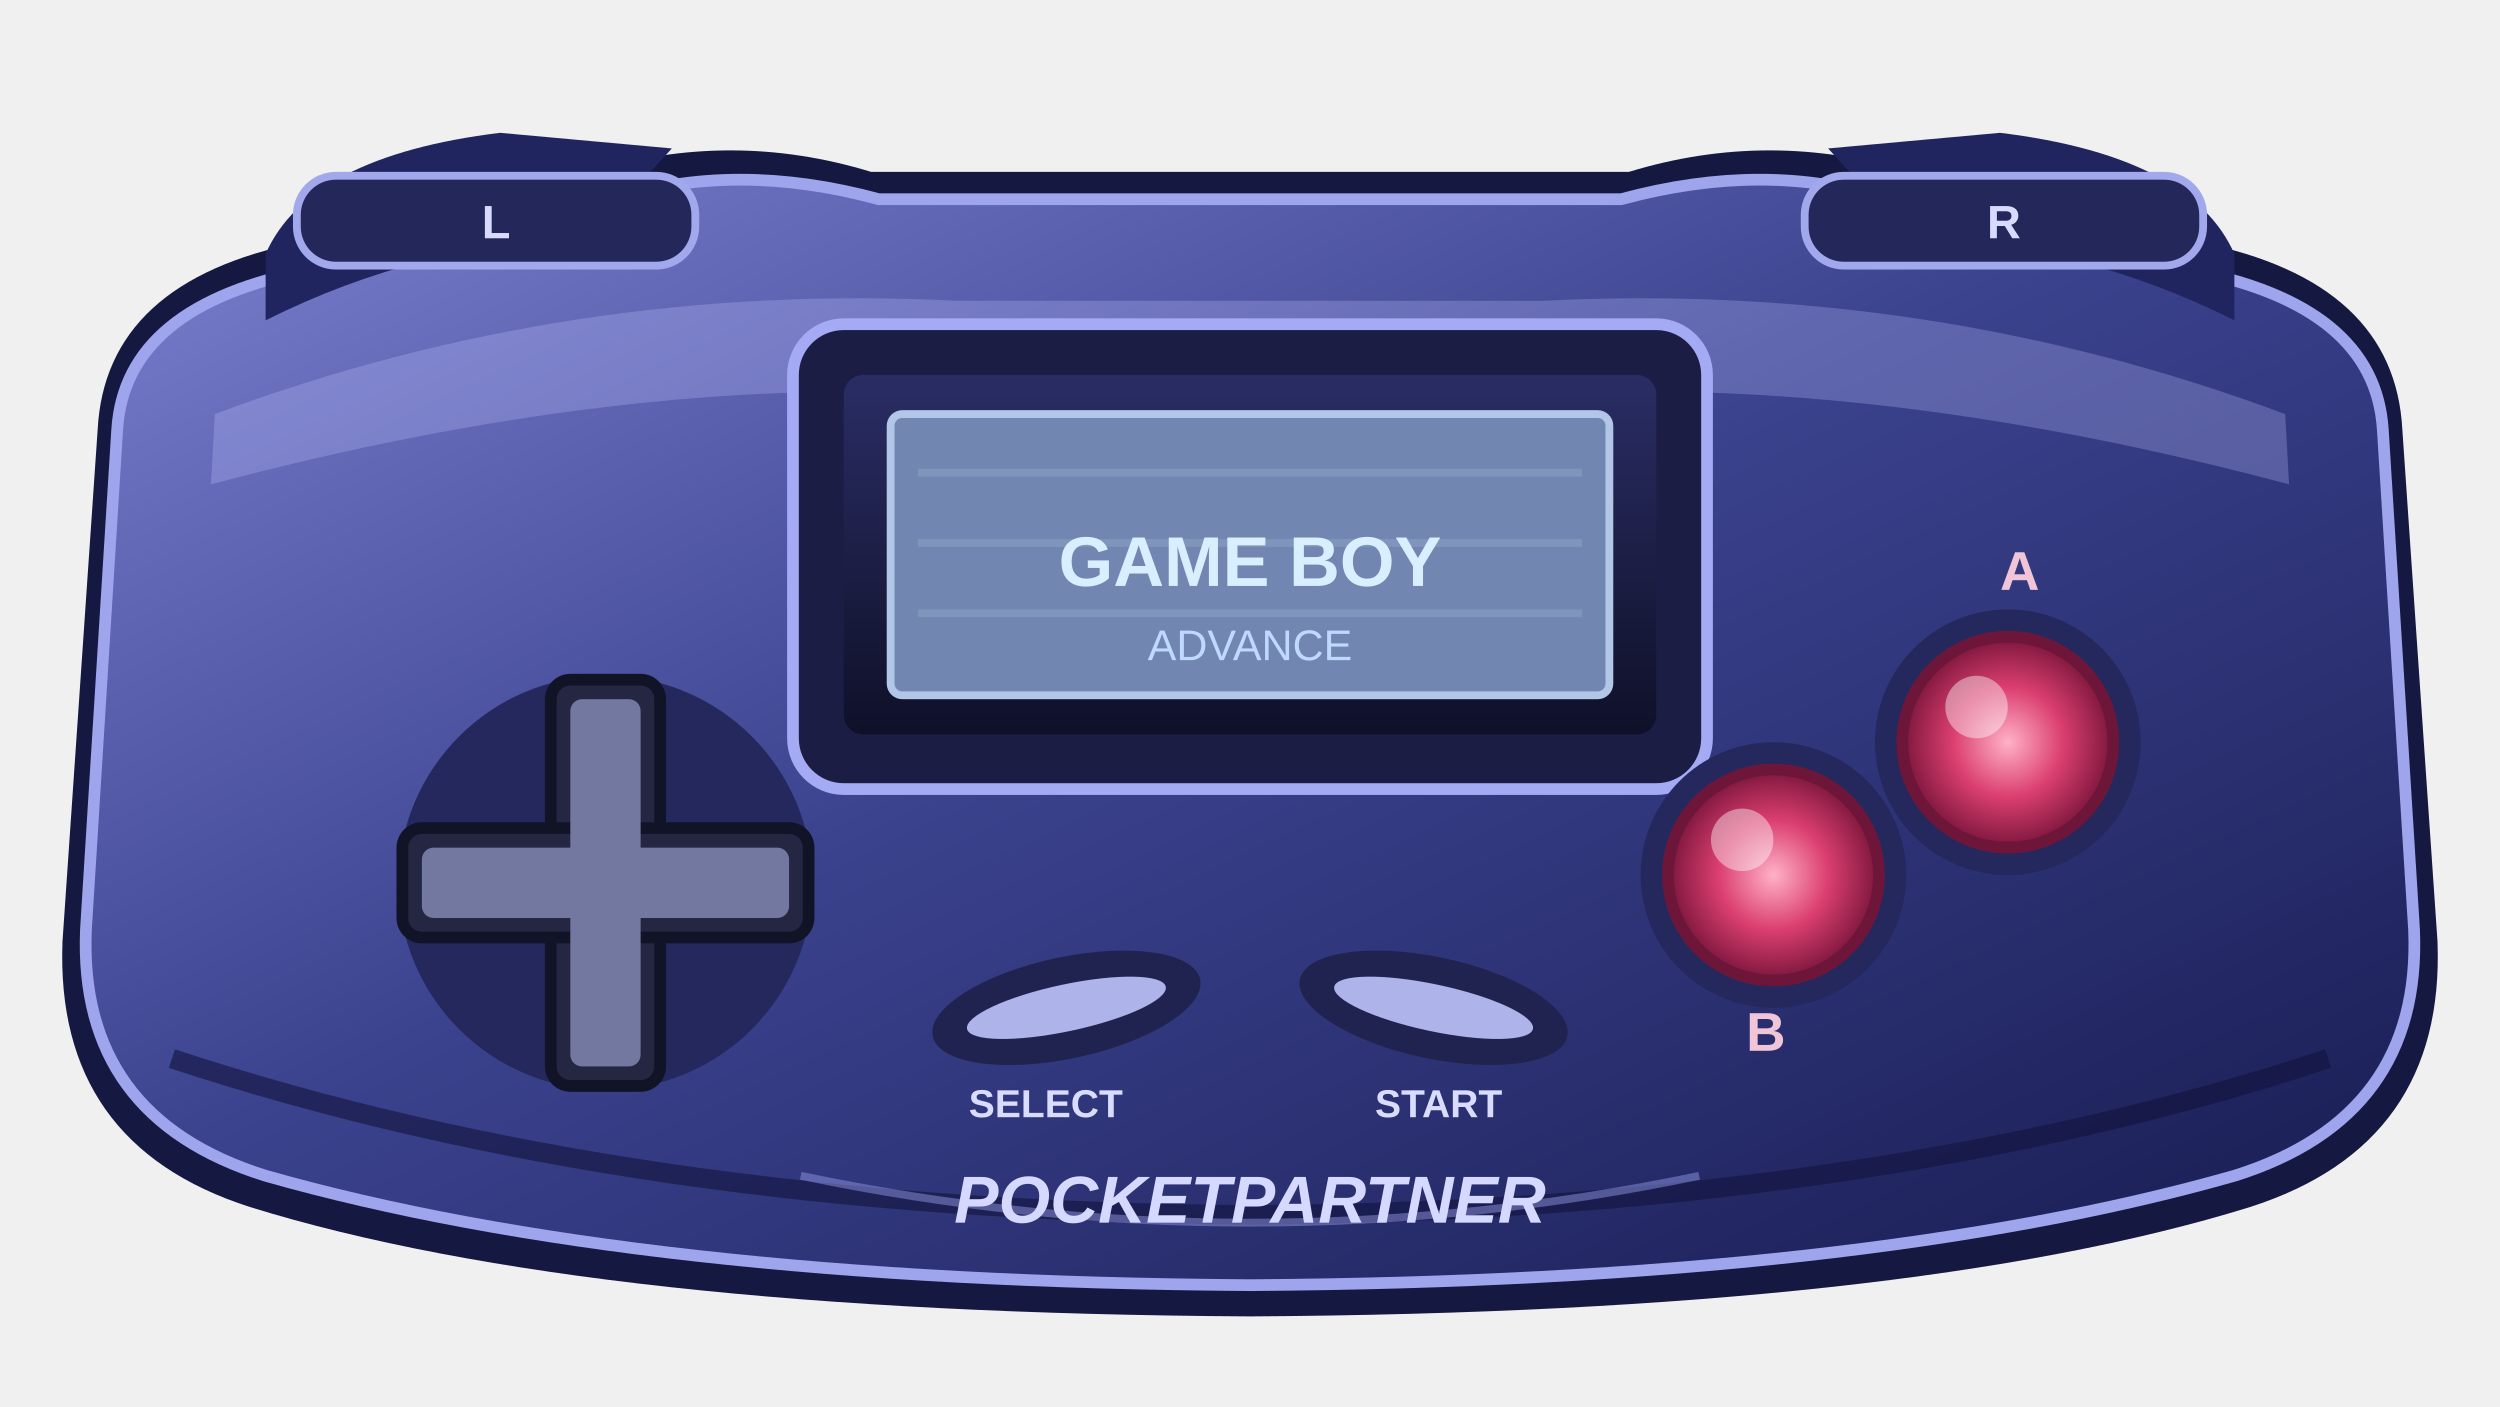
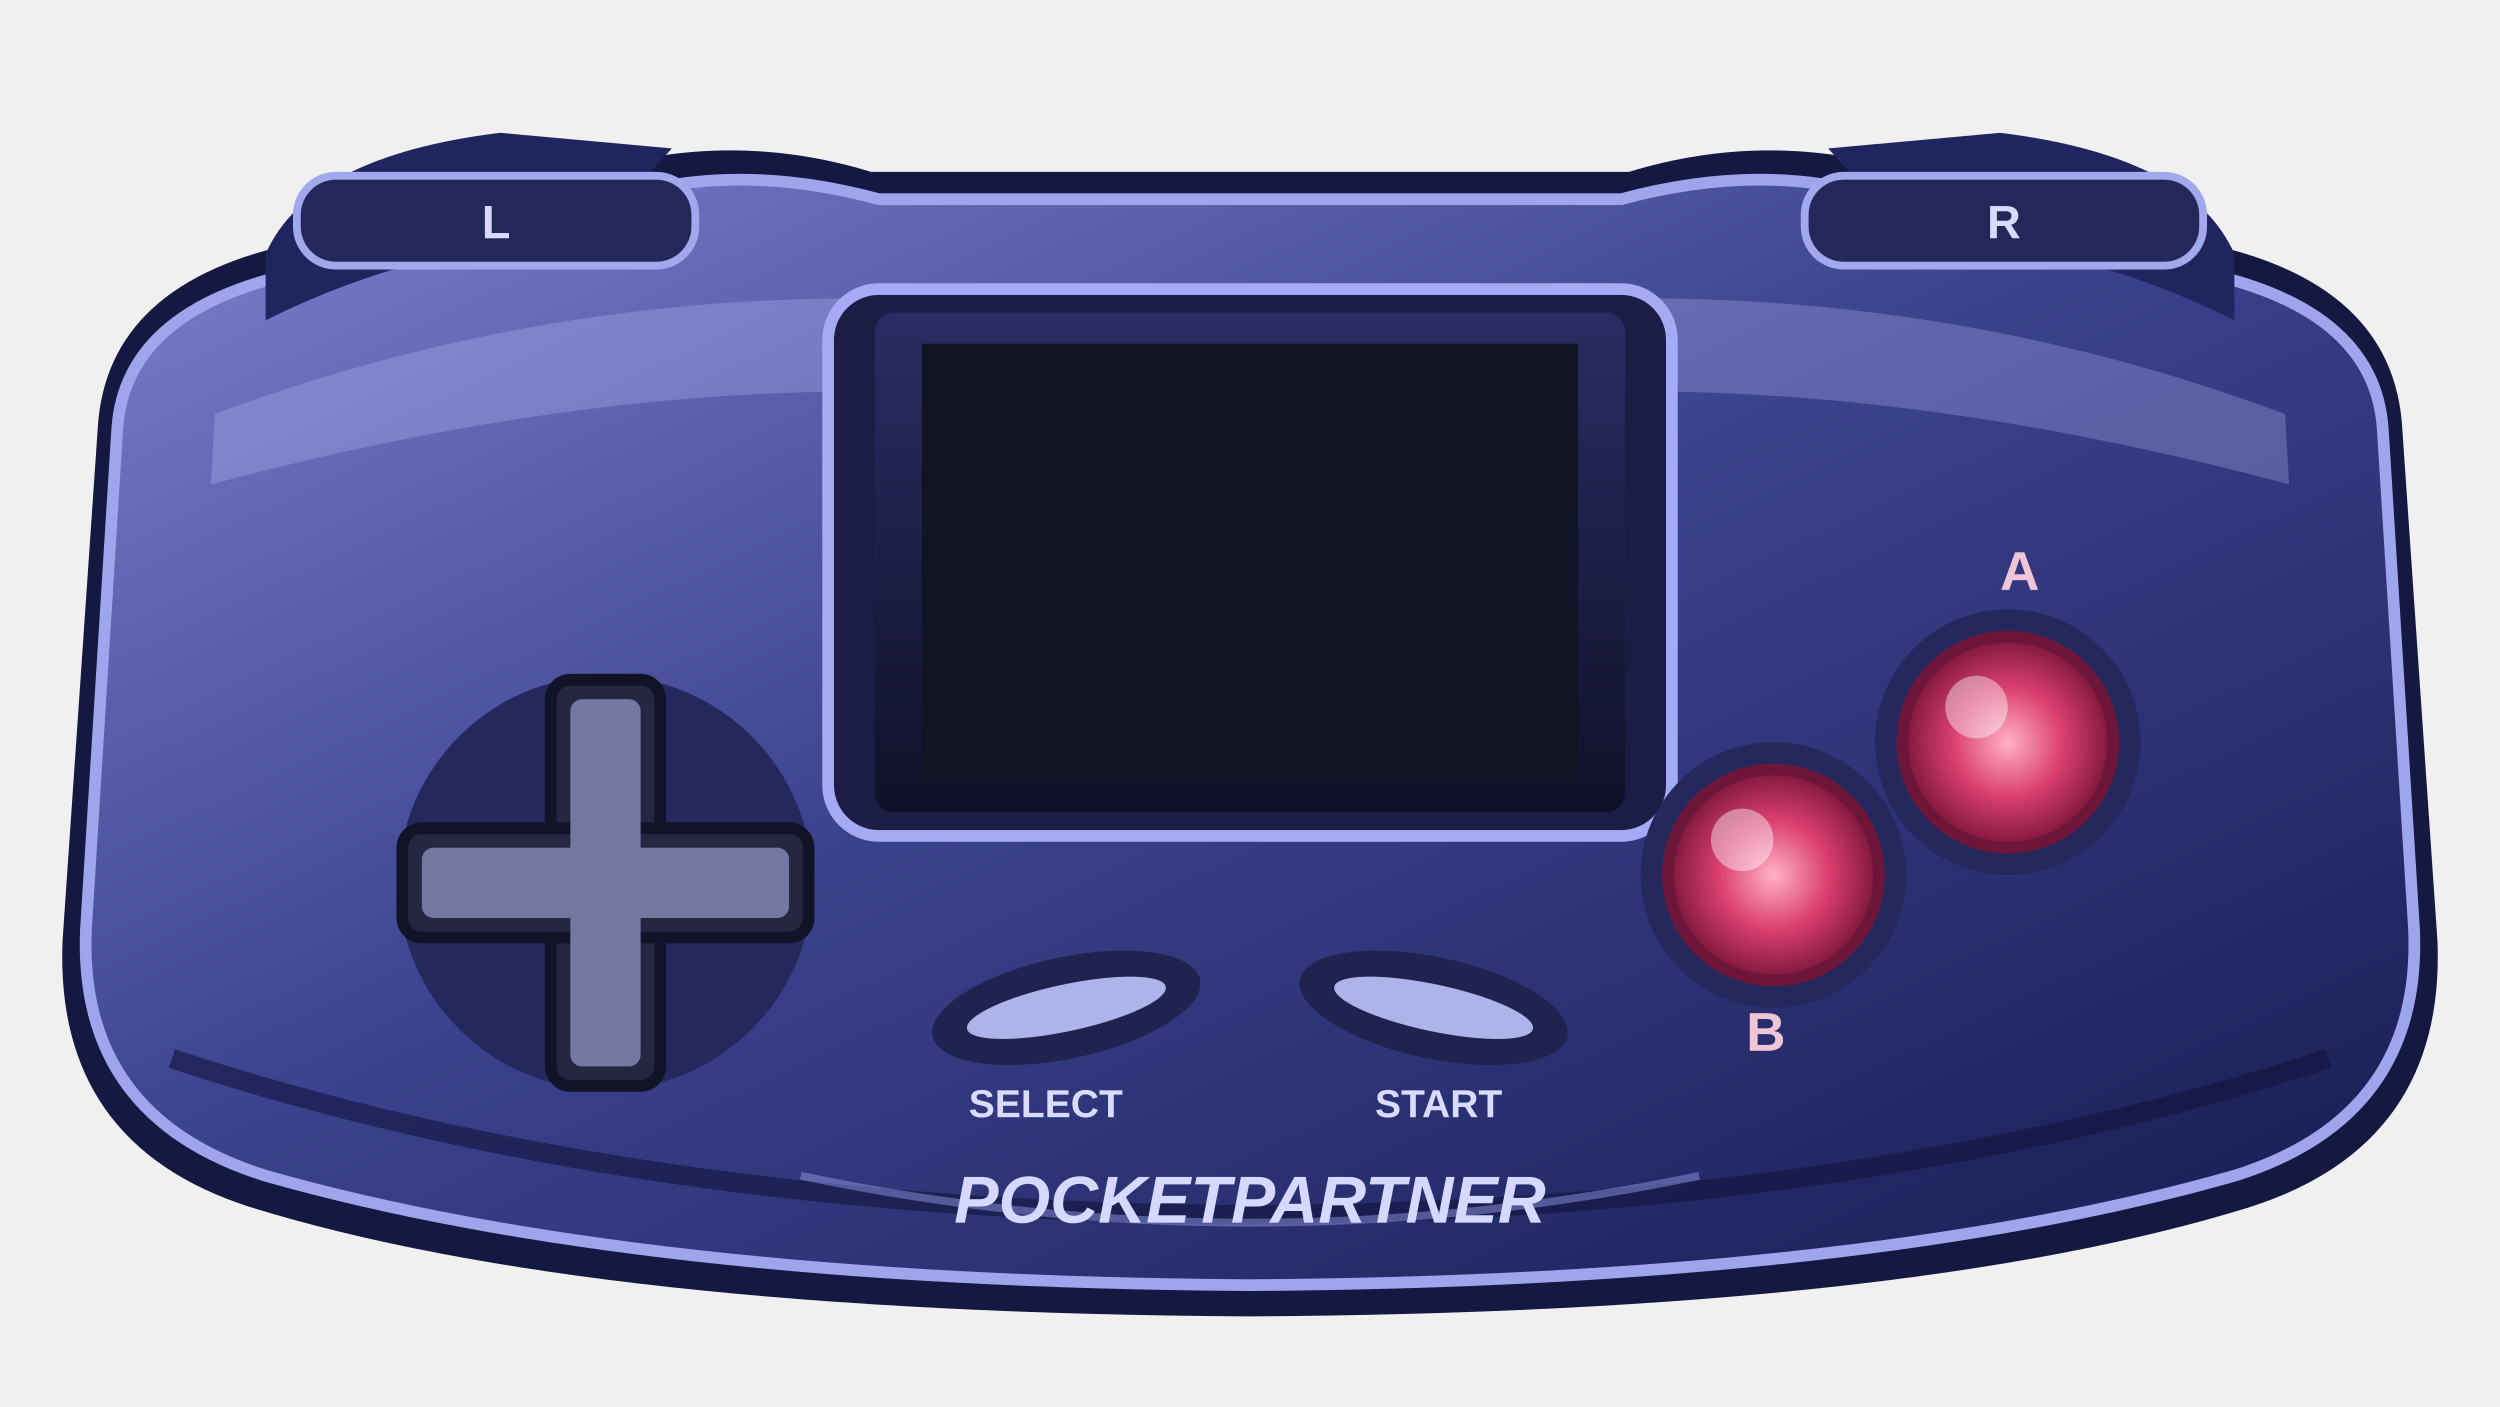
<svg xmlns="http://www.w3.org/2000/svg" version="1.2" baseProfile="tiny" viewBox="0 0 640 360">
  <defs>
    <linearGradient id="case" x1="0" y1="0" x2="1" y2="1">
      <stop stop-color="#7d82d1" />
      <stop offset=".45" stop-color="#3c438f" />
      <stop offset="1" stop-color="#171b50" />
    </linearGradient>
    <linearGradient id="bezel" x1="0" y1="0" x2="0" y2="1">
      <stop stop-color="#2a2d64" />
      <stop offset="1" stop-color="#0f1028" />
    </linearGradient>
    <radialGradient id="violet">
      <stop stop-color="#c1c7ff" />
      <stop offset=".5" stop-color="#696fce" />
      <stop offset="1" stop-color="#303777" />
    </radialGradient>
    <radialGradient id="red">
      <stop stop-color="#ffb1c7" />
      <stop offset=".52" stop-color="#db3f70" />
      <stop offset="1" stop-color="#7c163c" />
    </radialGradient>
  </defs>
  <path d="M25 110Q27 72 77 62L151 44Q187 33 223 44L417 44Q453 33 489 44L563 62Q613 72 615 110L624 241Q626 293 576 309Q489 336 320 337Q151 336 64 309Q14 293 16 241Z" fill="#151840" />
  <path d="M30 110Q32 78 80 69L157 51Q188 41 225 51L415 51Q452 41 483 51L560 69Q608 78 610 110L618 238Q620 286 572 301Q477 328 320 329Q163 328 68 301Q20 286 22 238Z" fill="url(#case)" stroke="#9fa5ed" stroke-width="3" />
  <path d="M55 106Q146 72 245 77H395Q494 72 585 106L586 124Q481 96 394 101H246Q159 96 54 124Z" fill="#bfc4ff" opacity=".27" />
  <path d="M44 271Q162 310 320 311Q478 310 596 271" fill="none" stroke="#11133a" stroke-width="5" opacity=".6" />
  <path d="M68 65Q79 40 128 34L172 38L151 61Q108 62 68 82Z" fill="#20255f" />
  <path d="M572 65Q561 40 512 34L468 38L489 61Q532 62 572 82Z" fill="#20255f" />
  <rect x="76" y="45" width="102" height="23" rx="10" fill="#24275a" stroke="#a2a8ec" stroke-width="2" />
  <rect x="462" y="45" width="102" height="23" rx="10" fill="#24275a" stroke="#a2a8ec" stroke-width="2" />
  <text x="127" y="61" text-anchor="middle" fill="#d8dbff" font-family="Arial, Helvetica, sans-serif" font-size="12" font-weight="bold">L</text>
  <text x="513" y="61" text-anchor="middle" fill="#d8dbff" font-family="Arial, Helvetica, sans-serif" font-size="12" font-weight="bold">R</text>
-   <rect x="203" y="83" width="234" height="119" rx="13" fill="#1b1d45" stroke="#a5aaf4" stroke-width="3" />
-   <rect x="216" y="96" width="208" height="92" rx="5" fill="url(#bezel)" />
-   <rect x="228" y="106" width="184" height="72" rx="3" fill="#7186b0" stroke="#b2c7e7" stroke-width="2" />
-   <path d="M235 121H405M235 139H405M235 157H405" stroke="#a8c2db" opacity=".25" stroke-width="2" />
-   <text x="320" y="150" text-anchor="middle" fill="#d8efff" font-family="Arial, Helvetica, sans-serif" font-size="18" font-weight="bold">GAME BOY</text>
-   <text x="320" y="169" text-anchor="middle" fill="#c0d9ff" font-family="Arial, Helvetica, sans-serif" font-size="11">ADVANCE</text>
+   <rect x="212" y="74" width="216" height="140" rx="13" fill="#1b1d45" stroke="#a5aaf4" stroke-width="3" />
+   <rect x="224" y="80" width="192" height="128" rx="5" fill="url(#bezel)" />
+   <rect id="screen" x="236" y="88" width="168" height="112" fill="#111424" />
  <circle cx="155" cy="226" r="53" fill="#24285d" />
  <rect x="141" y="174" width="28" height="104" rx="5" fill="#242642" stroke="#111327" stroke-width="3" />
  <rect x="103" y="212" width="104" height="28" rx="5" fill="#242642" stroke="#111327" stroke-width="3" />
  <rect x="146" y="179" width="18" height="94" rx="3" fill="#7378a1" />
  <rect x="108" y="217" width="94" height="18" rx="3" fill="#7378a1" />
  <circle cx="454" cy="224" r="34" fill="#24285d" />
  <circle cx="514" cy="190" r="34" fill="#24285d" />
  <circle cx="454" cy="224" r="27" fill="url(#red)" stroke="#6d163a" stroke-width="3" />
  <circle cx="514" cy="190" r="27" fill="url(#red)" stroke="#6d163a" stroke-width="3" />
  <circle cx="446" cy="215" r="8" fill="#fff" opacity=".42" />
  <circle cx="506" cy="181" r="8" fill="#fff" opacity=".42" />
  <text x="447" y="269" fill="#f1c5d8" font-family="Arial, Helvetica, sans-serif" font-size="14" font-weight="bold">B</text>
  <text x="512" y="151" fill="#f1c5d8" font-family="Arial, Helvetica, sans-serif" font-size="14" font-weight="bold">A</text>
  <ellipse cx="273" cy="258" rx="35" ry="13" fill="#20234f" transform="rotate(-12 273 258)" />
  <ellipse cx="367" cy="258" rx="35" ry="13" fill="#20234f" transform="rotate(12 367 258)" />
  <ellipse cx="273" cy="258" rx="26" ry="6" fill="#aeb3e9" transform="rotate(-12 273 258)" />
  <ellipse cx="367" cy="258" rx="26" ry="6" fill="#aeb3e9" transform="rotate(12 367 258)" />
  <text x="248" y="286" fill="#d9dcff" font-family="Arial, Helvetica, sans-serif" font-size="10" font-weight="bold">SELECT</text>
  <text x="352" y="286" fill="#d9dcff" font-family="Arial, Helvetica, sans-serif" font-size="10" font-weight="bold">START</text>
  <path d="M205 301Q320 325 435 301" fill="none" stroke="#8e94df" stroke-width="2" opacity=".5" />
  <text x="320" y="313" text-anchor="middle" fill="#d5d9ff" font-family="Arial, Helvetica, sans-serif" font-size="17" font-style="italic" font-weight="bold">POCKETPARTNER</text>
</svg>
